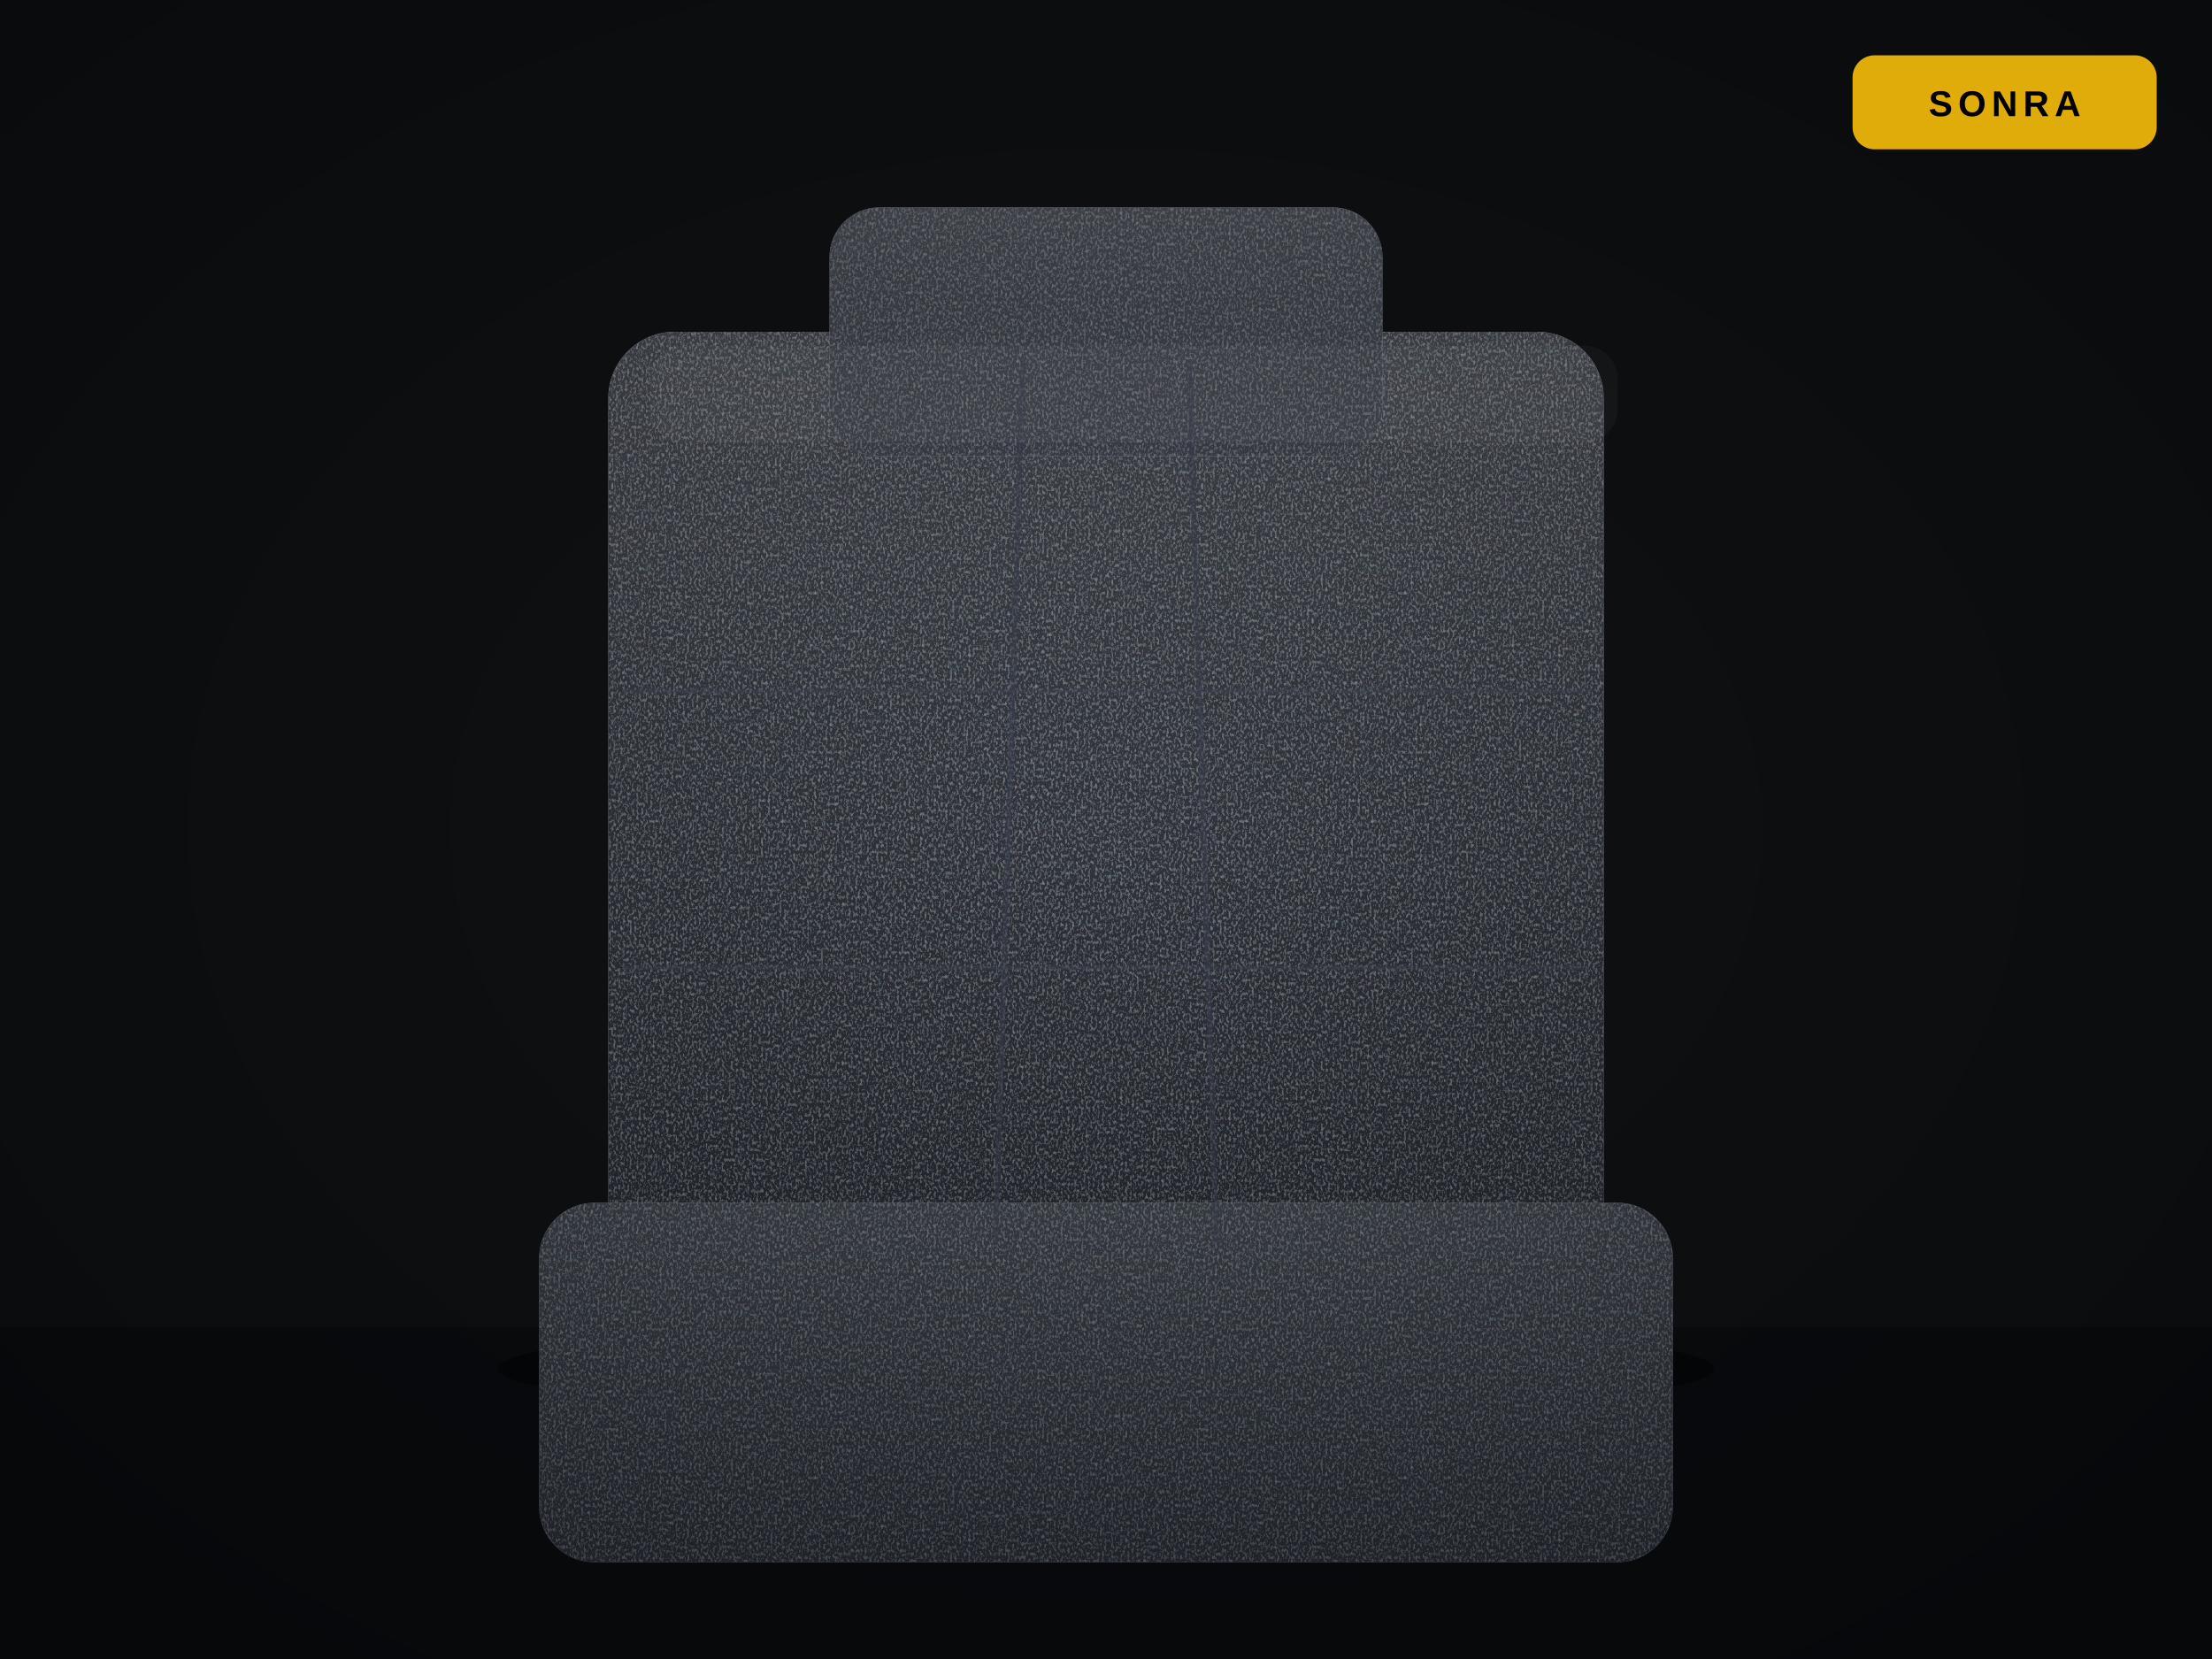
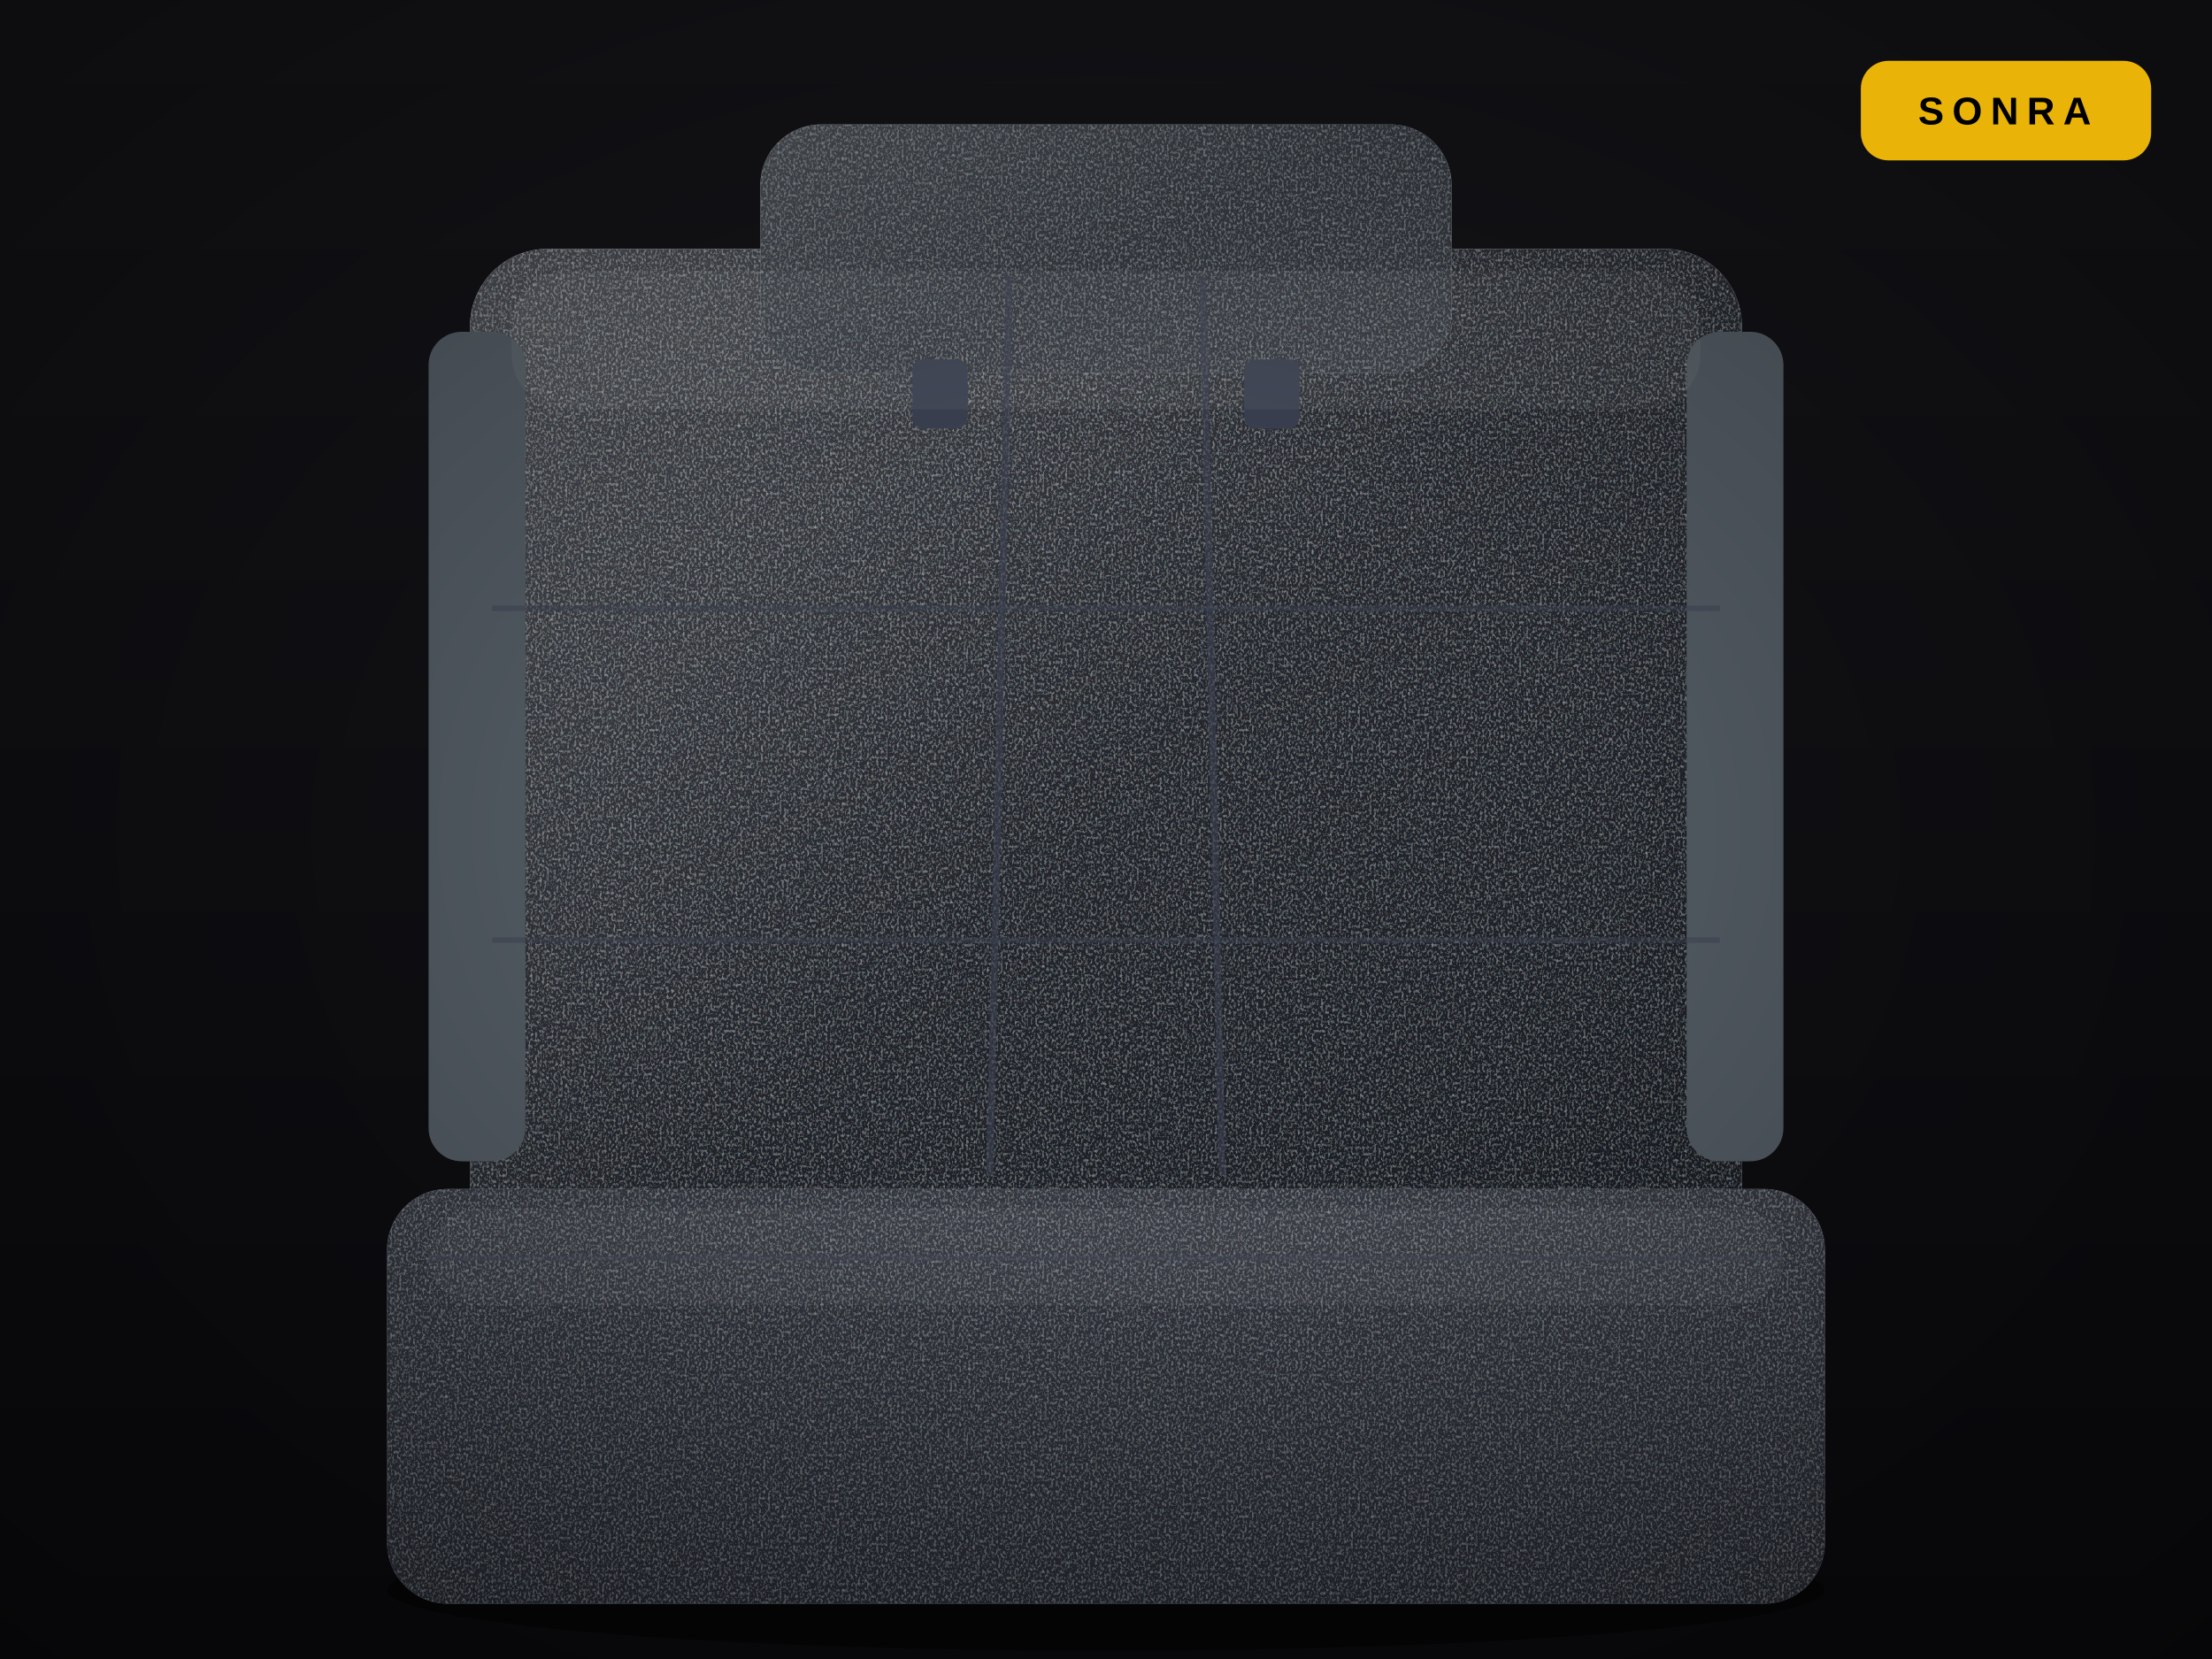
- <svg xmlns="http://www.w3.org/2000/svg" viewBox="0 0 800 600" width="800" height="600" preserveAspectRatio="xMidYMid slice">
+ <svg xmlns="http://www.w3.org/2000/svg" viewBox="0 0 800 600" width="800" height="600">
  <defs>
-     <filter id="clean-tex">
-       <feTurbulence type="fractalNoise" baseFrequency="1.2 0.8" numOctaves="3" seed="7" result="noise" />
-       <feColorMatrix type="saturate" values="0.05" in="noise" result="gray" />
-       <feBlend in="SourceGraphic" in2="gray" mode="overlay" result="blended" />
-       <feComposite in="blended" in2="SourceGraphic" operator="in" />
+     <filter id="fabric">
+       <feTurbulence type="fractalNoise" baseFrequency="1.2 0.9" numOctaves="3" seed="7" />
+       <feColorMatrix type="saturate" values="0.08" />
+       <feBlend in="SourceGraphic" mode="overlay" result="out" />
+       <feComposite in="out" in2="SourceGraphic" operator="in" />
    </filter>
-     <radialGradient id="vignette2" cx="50%" cy="50%" r="70%">
-       <stop offset="0%" stop-color="transparent" />
-       <stop offset="100%" stop-color="#000" stop-opacity="0.35" />
+     <radialGradient id="vg2" cx="50%" cy="50%" r="75%">
+       <stop offset="30%" stop-color="transparent" />
+       <stop offset="100%" stop-color="#000" stop-opacity="0.4" />
    </radialGradient>
-     <linearGradient id="seat-clean" x1="0" y1="0" x2="0" y2="1">
-       <stop offset="0%" stop-color="#6e7585" />
+     <linearGradient id="bg-c" x1="0" y1="0" x2="0" y2="1">
+       <stop offset="0%" stop-color="#141418" />
+       <stop offset="100%" stop-color="#0a0a0d" />
+     </linearGradient>
+     <linearGradient id="seat-c" x1="0.2" y1="0" x2="0.8" y2="1">
+       <stop offset="0%" stop-color="#7a8090" />
+       <stop offset="50%" stop-color="#5a6070" />
+       <stop offset="100%" stop-color="#404858" />
+     </linearGradient>
+     <linearGradient id="cushion-c" x1="0" y1="0" x2="0" y2="1">
+       <stop offset="0%" stop-color="#6a7080" />
      <stop offset="100%" stop-color="#4a5060" />
    </linearGradient>
-     <linearGradient id="cushion-clean" x1="0" y1="0" x2="0" y2="1">
-       <stop offset="0%" stop-color="#636a78" />
-       <stop offset="100%" stop-color="#434a58" />
-     </linearGradient>
-     <linearGradient id="sheen" x1="0" y1="0" x2="0" y2="1">
-       <stop offset="0%" stop-color="#fff" stop-opacity="0.07" />
-       <stop offset="40%" stop-color="#fff" stop-opacity="0.02" />
+     <linearGradient id="sheen" x1="0.1" y1="0" x2="0.6" y2="0.4">
+       <stop offset="0%" stop-color="#fff" stop-opacity="0.10" />
      <stop offset="100%" stop-color="#fff" stop-opacity="0" />
    </linearGradient>
  </defs>
-   <rect width="800" height="600" fill="#111214" />
-   <rect width="800" height="600" fill="#0d0f12" opacity="0.5" />
-   <rect x="0" y="480" width="800" height="120" fill="#0a0c0f" />
-   <ellipse cx="400" cy="495" rx="220" ry="18" fill="#000" opacity="0.5" />
-   <rect x="220" y="120" width="360" height="340" rx="24" ry="24" fill="url(#seat-clean)" />
-   <rect x="220" y="120" width="360" height="340" rx="24" ry="24" filter="url(#clean-tex)" opacity="0.5" />
-   <rect x="220" y="120" width="360" height="340" rx="24" ry="24" fill="url(#sheen)" />
-   <rect x="300" y="75" width="200" height="90" rx="18" ry="18" fill="#656d7c" />
-   <rect x="300" y="75" width="200" height="90" rx="18" ry="18" filter="url(#clean-tex)" opacity="0.4" />
-   <rect x="300" y="75" width="200" height="90" rx="18" ry="18" fill="url(#sheen)" />
-   <rect x="195" y="435" width="410" height="130" rx="20" ry="20" fill="url(#cushion-clean)" />
-   <rect x="195" y="435" width="410" height="130" rx="20" ry="20" filter="url(#clean-tex)" opacity="0.4" />
-   <line x1="370" y1="130" x2="360" y2="450" stroke="#3a4050" stroke-width="2" opacity="0.5" />
-   <line x1="430" y1="130" x2="440" y2="450" stroke="#3a4050" stroke-width="2" opacity="0.5" />
-   <line x1="225" y1="250" x2="575" y2="250" stroke="#3e4555" stroke-width="1.5" opacity="0.4" />
-   <line x1="225" y1="350" x2="575" y2="350" stroke="#3e4555" stroke-width="1.5" opacity="0.4" />
-   <rect x="235" y="125" width="350" height="35" rx="12" fill="#fff" opacity="0.04" />
-   <rect width="800" height="600" fill="url(#vignette2)" />
-   <rect x="670" y="20" width="110" height="34" rx="8" fill="#EAB308" opacity="0.95" />
-   <text x="725" y="42" font-family="Arial, sans-serif" font-size="13" font-weight="900" fill="#000" text-anchor="middle" letter-spacing="2">SONRA</text>
+   <rect width="800" height="600" fill="url(#bg-c)" />
+   <ellipse cx="400" cy="575" rx="260" ry="22" fill="#000" opacity="0.5" />
+   <rect x="170" y="90" width="460" height="370" rx="28" fill="url(#seat-c)" />
+   <rect x="170" y="90" width="460" height="370" rx="28" filter="url(#fabric)" opacity="0.6" />
+   <rect x="170" y="90" width="460" height="370" rx="28" fill="url(#sheen)" />
+   <rect x="155" y="120" width="35" height="300" rx="12" fill="#505860" />
+   <rect x="610" y="120" width="35" height="300" rx="12" fill="#505860" />
+   <rect x="275" y="45" width="250" height="90" rx="22" fill="#6a7280" />
+   <rect x="275" y="45" width="250" height="90" rx="22" filter="url(#fabric)" opacity="0.5" />
+   <rect x="275" y="45" width="250" height="90" rx="22" fill="url(#sheen)" />
+   <rect x="330" y="130" width="20" height="25" rx="4" fill="#3a4050" />
+   <rect x="450" y="130" width="20" height="25" rx="4" fill="#3a4050" />
+   <rect x="140" y="430" width="520" height="150" rx="22" fill="url(#cushion-c)" />
+   <rect x="140" y="430" width="520" height="150" rx="22" filter="url(#fabric)" opacity="0.5" />
+   <line x1="365" y1="100" x2="358" y2="425" stroke="#3a4050" stroke-width="2.5" opacity="0.6" />
+   <line x1="435" y1="100" x2="442" y2="425" stroke="#3a4050" stroke-width="2.5" opacity="0.6" />
+   <line x1="178" y1="220" x2="622" y2="220" stroke="#3a4050" stroke-width="2" opacity="0.5" />
+   <line x1="178" y1="340" x2="622" y2="340" stroke="#3a4050" stroke-width="2" opacity="0.5" />
+   <line x1="155" y1="455" x2="645" y2="455" stroke="#3a4050" stroke-width="2" opacity="0.5" />
+   <rect x="185" y="98" width="430" height="50" rx="20" fill="#fff" opacity="0.05" />
+   <rect x="155" y="437" width="490" height="35" rx="18" fill="#fff" opacity="0.04" />
+   <rect width="800" height="600" fill="url(#vg2)" />
+   <rect x="673" y="22" width="105" height="36" rx="10" fill="#EAB308" />
+   <text x="725" y="45" font-family="Arial Black, Arial, sans-serif" font-size="14" font-weight="900" fill="#000" text-anchor="middle" letter-spacing="3">SONRA</text>
</svg>
